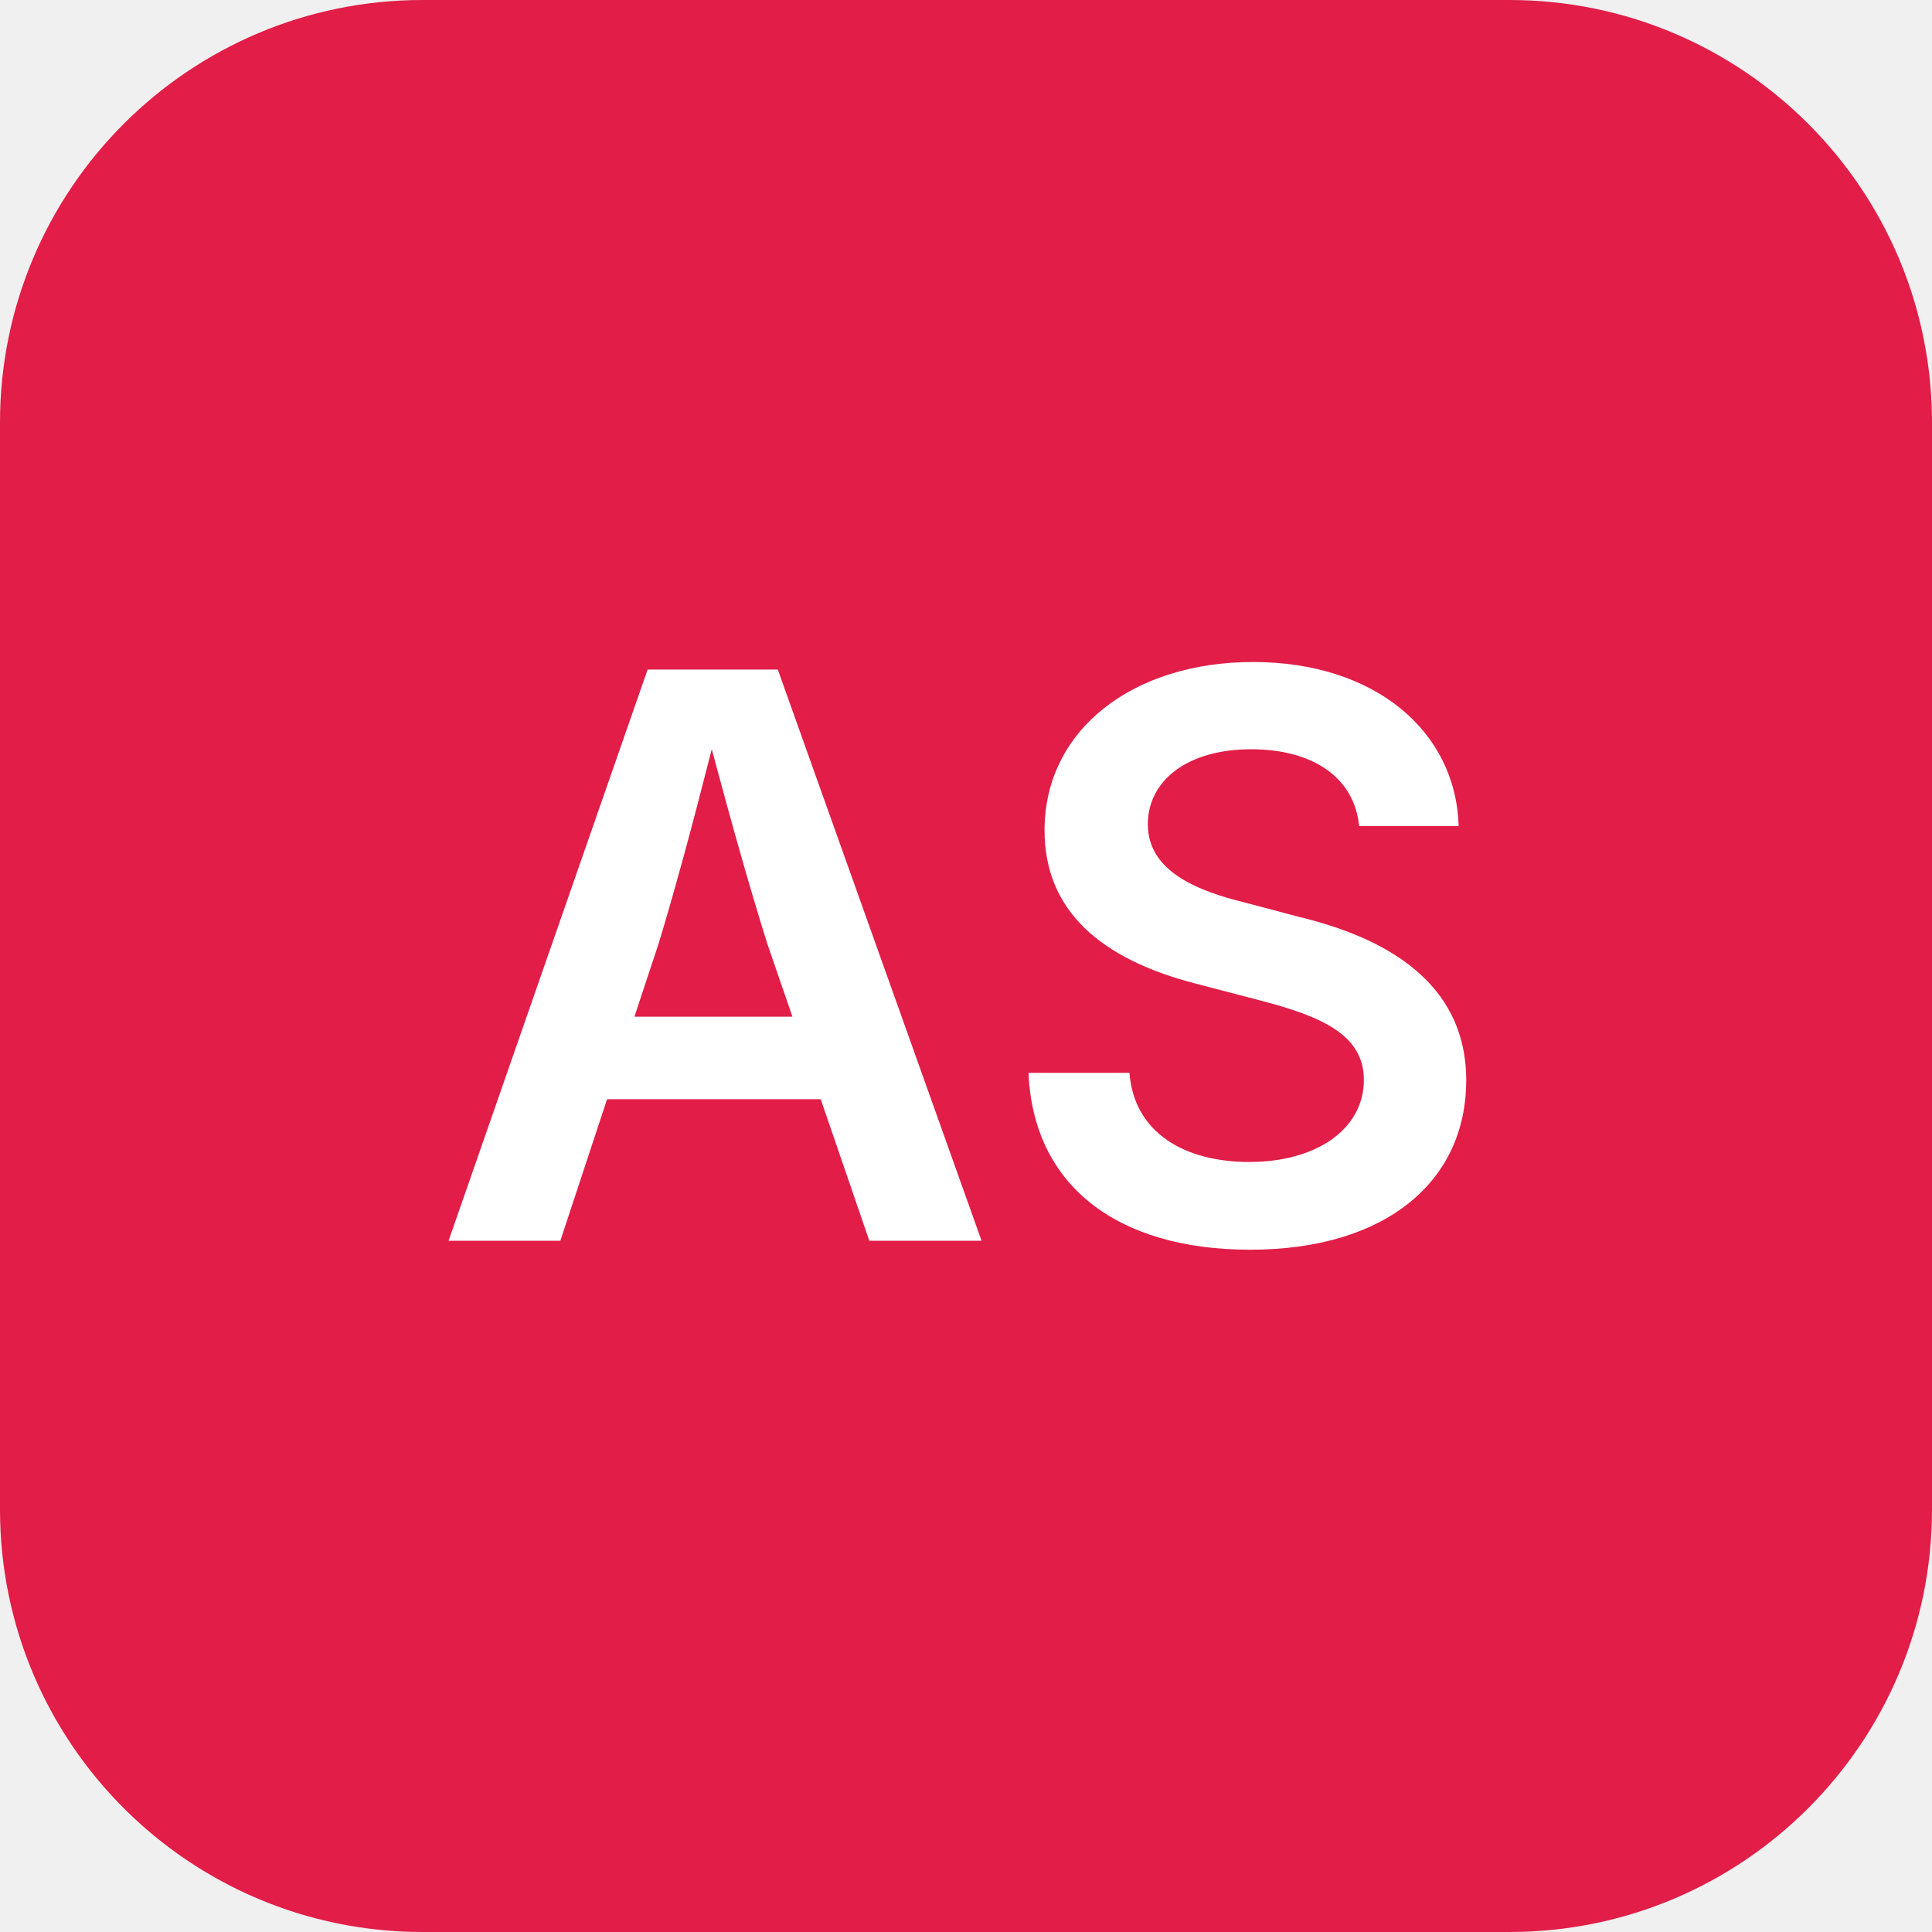
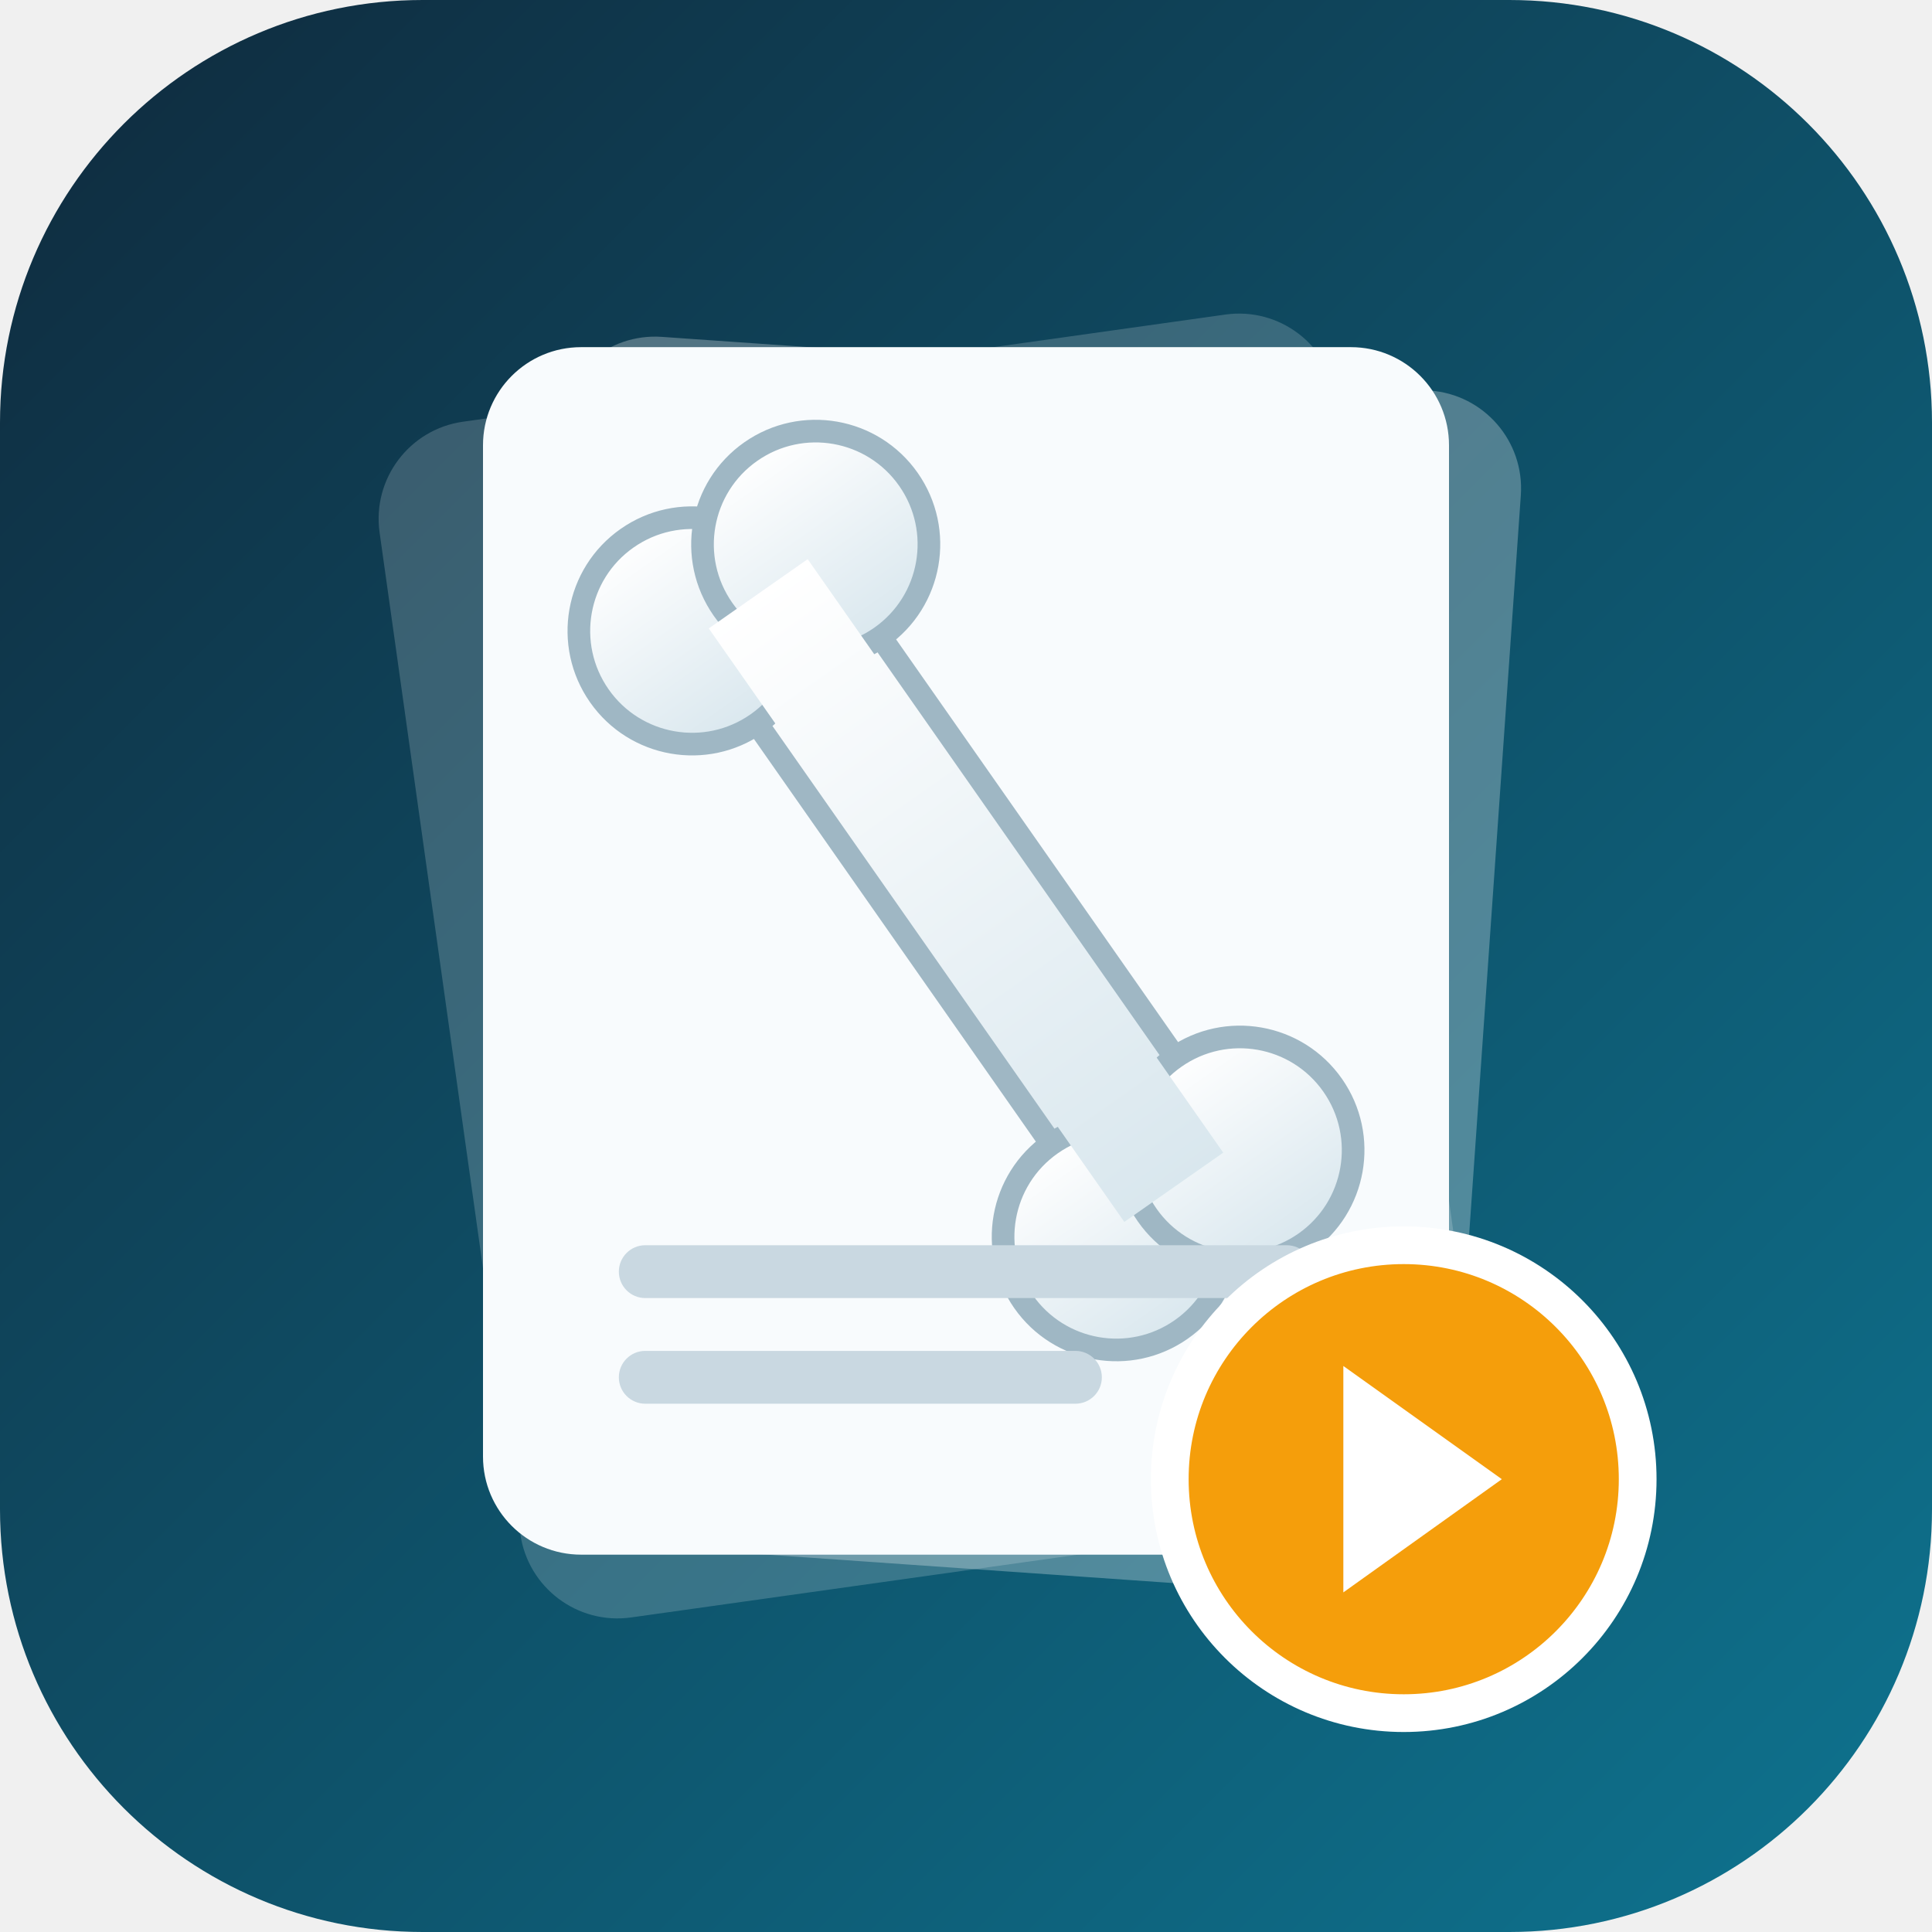
- <svg xmlns="http://www.w3.org/2000/svg" viewBox="0 0 64 64">
-   <rect width="64" height="64" rx="14" fill="#e11d48" />
-   <text x="32" y="32" dy="0.35em" text-anchor="middle" font-family="ui-sans-serif, system-ui, -apple-system, sans-serif" font-size="26" font-weight="600" fill="#ffffff">AS</text>
+ <svg xmlns="http://www.w3.org/2000/svg" viewBox="0 0 512 512">
+   <defs>
+     <linearGradient id="bg" x1="0" y1="0" x2="1" y2="1">
+       <stop offset="0" stop-color="#0f2a3d" />
+       <stop offset="1" stop-color="#0e7490" />
+     </linearGradient>
+     <linearGradient id="bone" x1="0" y1="0" x2="0" y2="1">
+       <stop offset="0" stop-color="#ffffff" />
+       <stop offset="1" stop-color="#d9e7ee" />
+     </linearGradient>
+   </defs>
+   <rect width="512" height="512" rx="112" fill="url(#bg)" />
+   <rect x="118" y="96" width="256" height="320" rx="26" fill="#ffffff" opacity=".18" transform="rotate(-8 246 256)" />
+   <rect x="138" y="96" width="256" height="320" rx="26" fill="#ffffff" opacity=".28" transform="rotate(4 266 256)" />
+   <rect x="128" y="92" width="256" height="320" rx="26" fill="#f8fbfd" />
+   <g transform="rotate(-35 256 236)">
+     <rect x="236" y="138" width="40" height="196" rx="20" fill="url(#bone)" stroke="#9fb7c4" stroke-width="6" />
+     <circle cx="236" cy="138" r="30" fill="url(#bone)" stroke="#9fb7c4" stroke-width="6" />
+     <circle cx="276" cy="138" r="30" fill="url(#bone)" stroke="#9fb7c4" stroke-width="6" />
+     <circle cx="236" cy="334" r="30" fill="url(#bone)" stroke="#9fb7c4" stroke-width="6" />
+     <circle cx="276" cy="334" r="30" fill="url(#bone)" stroke="#9fb7c4" stroke-width="6" />
+     <rect x="240" y="140" width="32" height="192" fill="url(#bone)" />
+   </g>
+   <rect x="164" y="330" width="184" height="14" rx="7" fill="#c9d8e1" />
+   <rect x="164" y="358" width="128" height="14" rx="7" fill="#c9d8e1" />
+   <circle cx="372" cy="392" r="62" fill="#f59e0b" stroke="#ffffff" stroke-width="10" />
+   <path d="M356 362 L398 392 L356 422 Z" fill="#ffffff" />
</svg>
